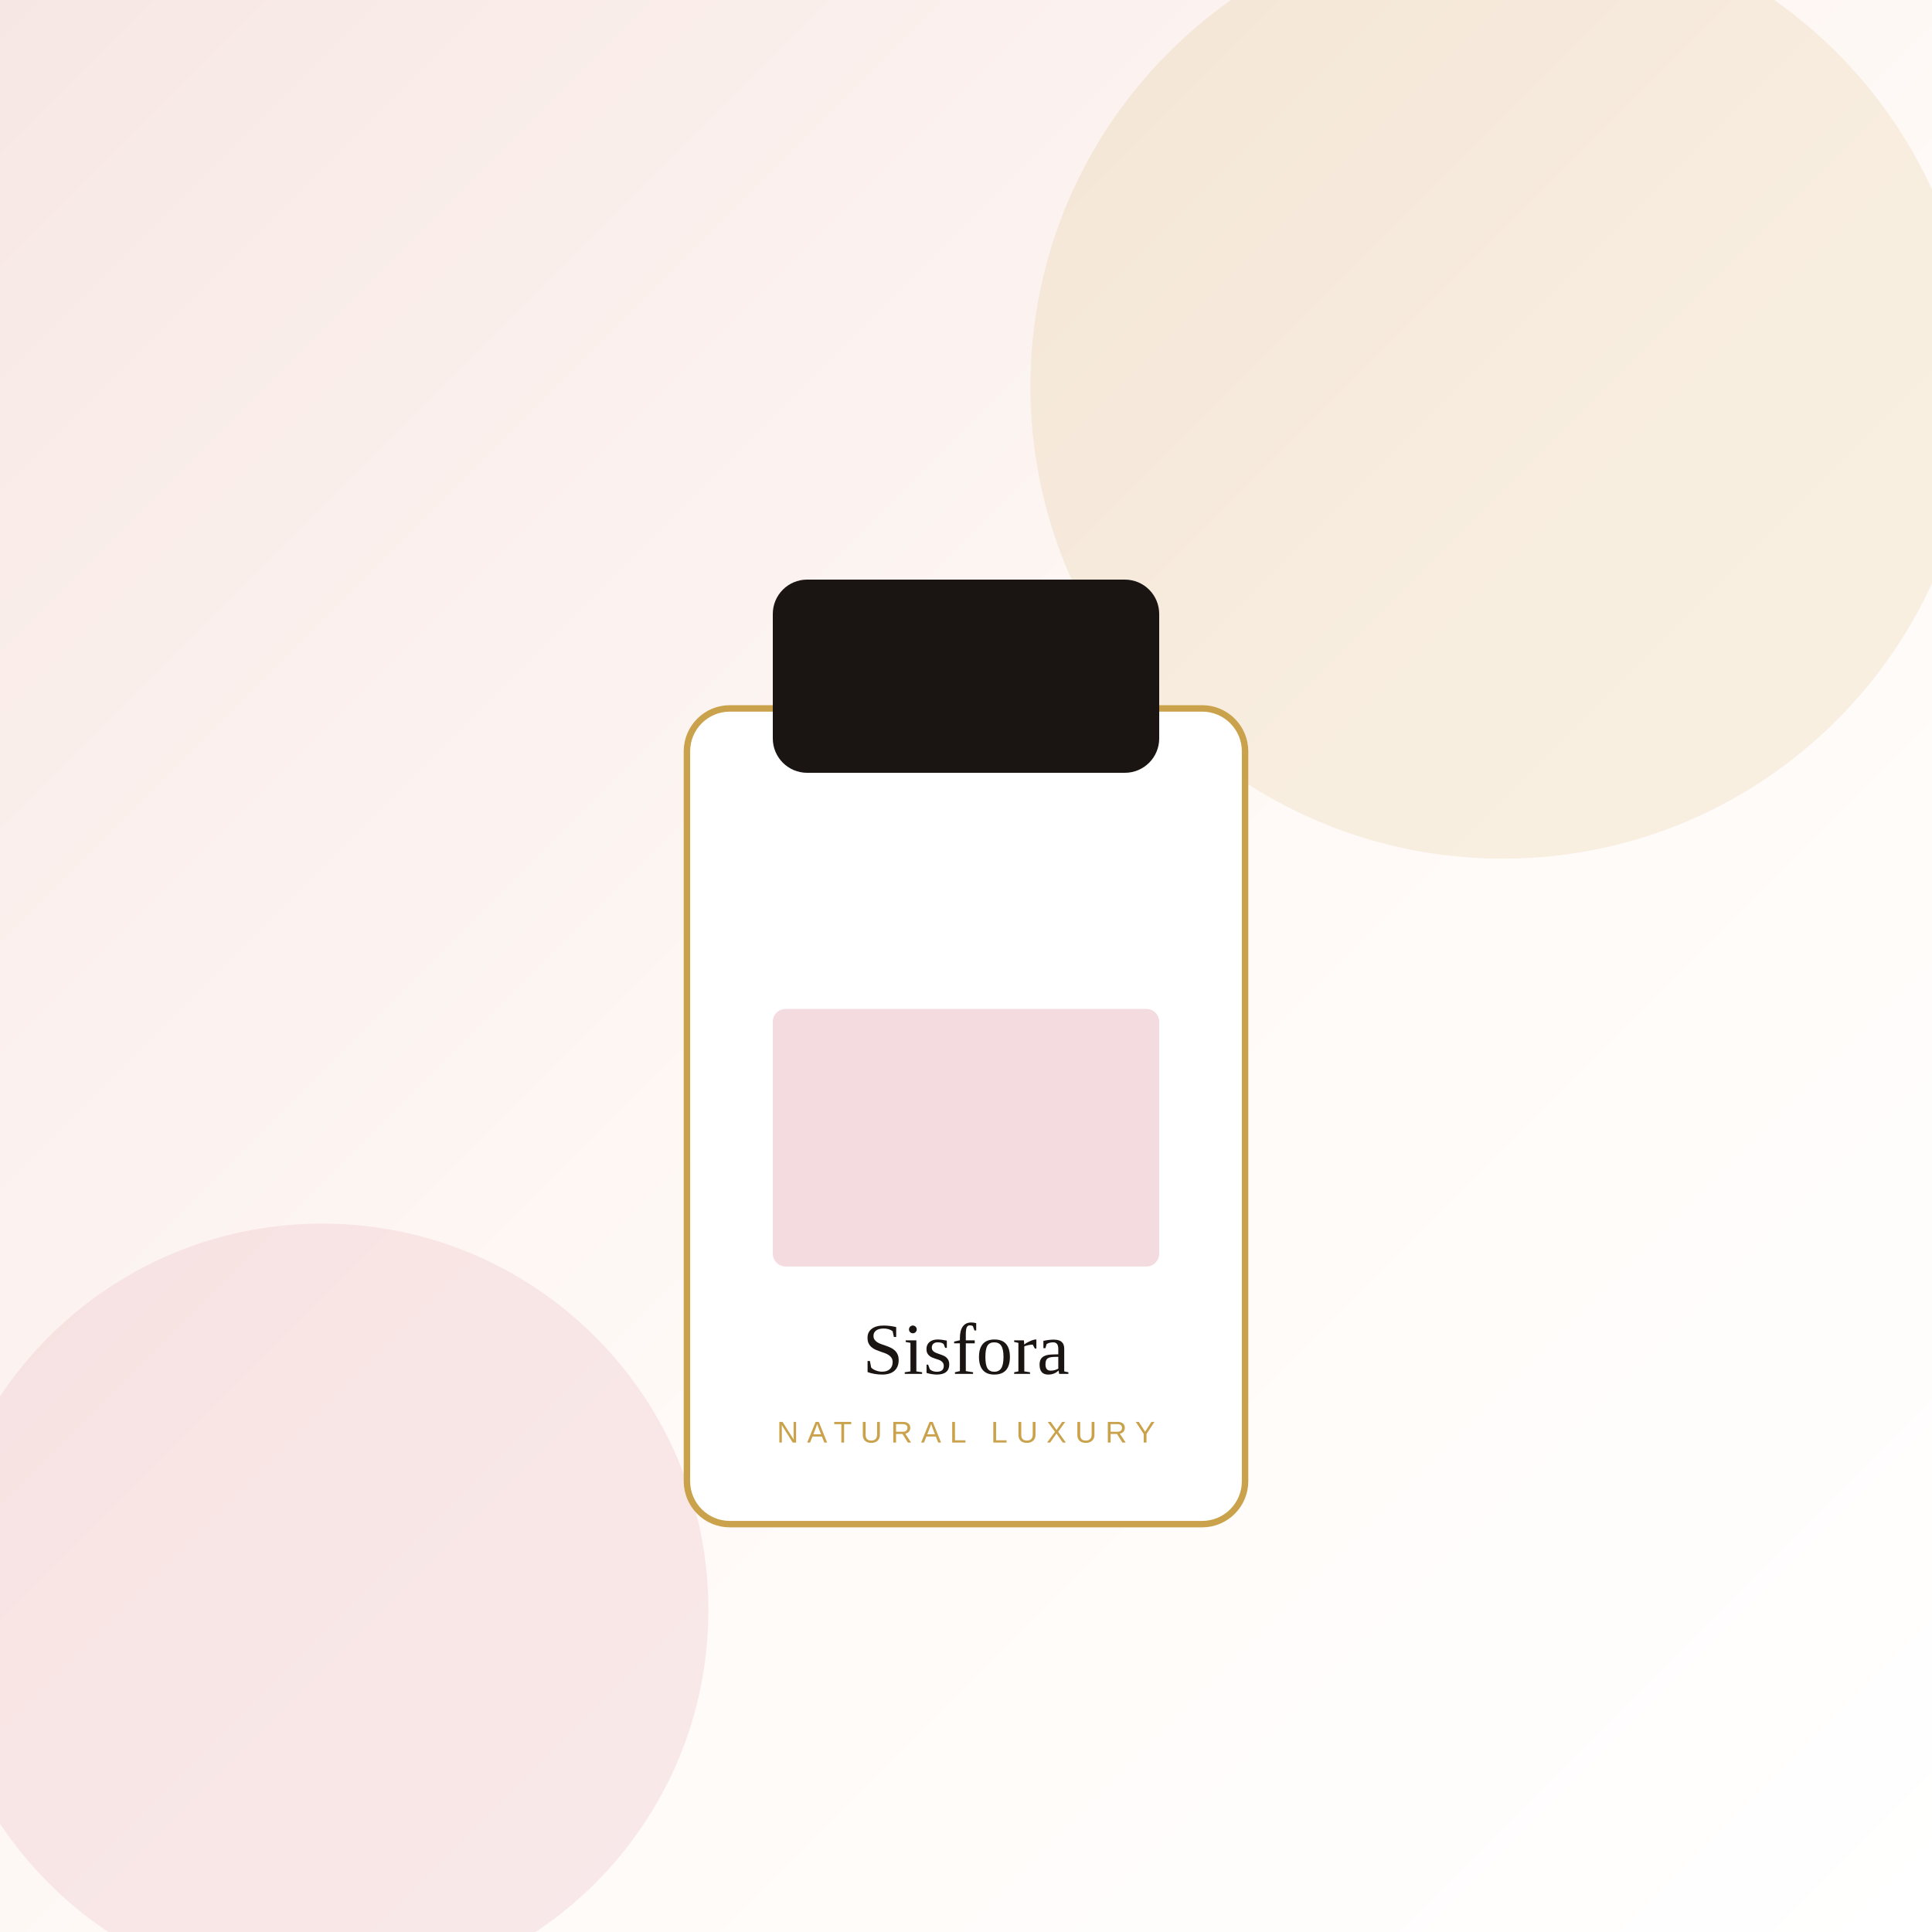
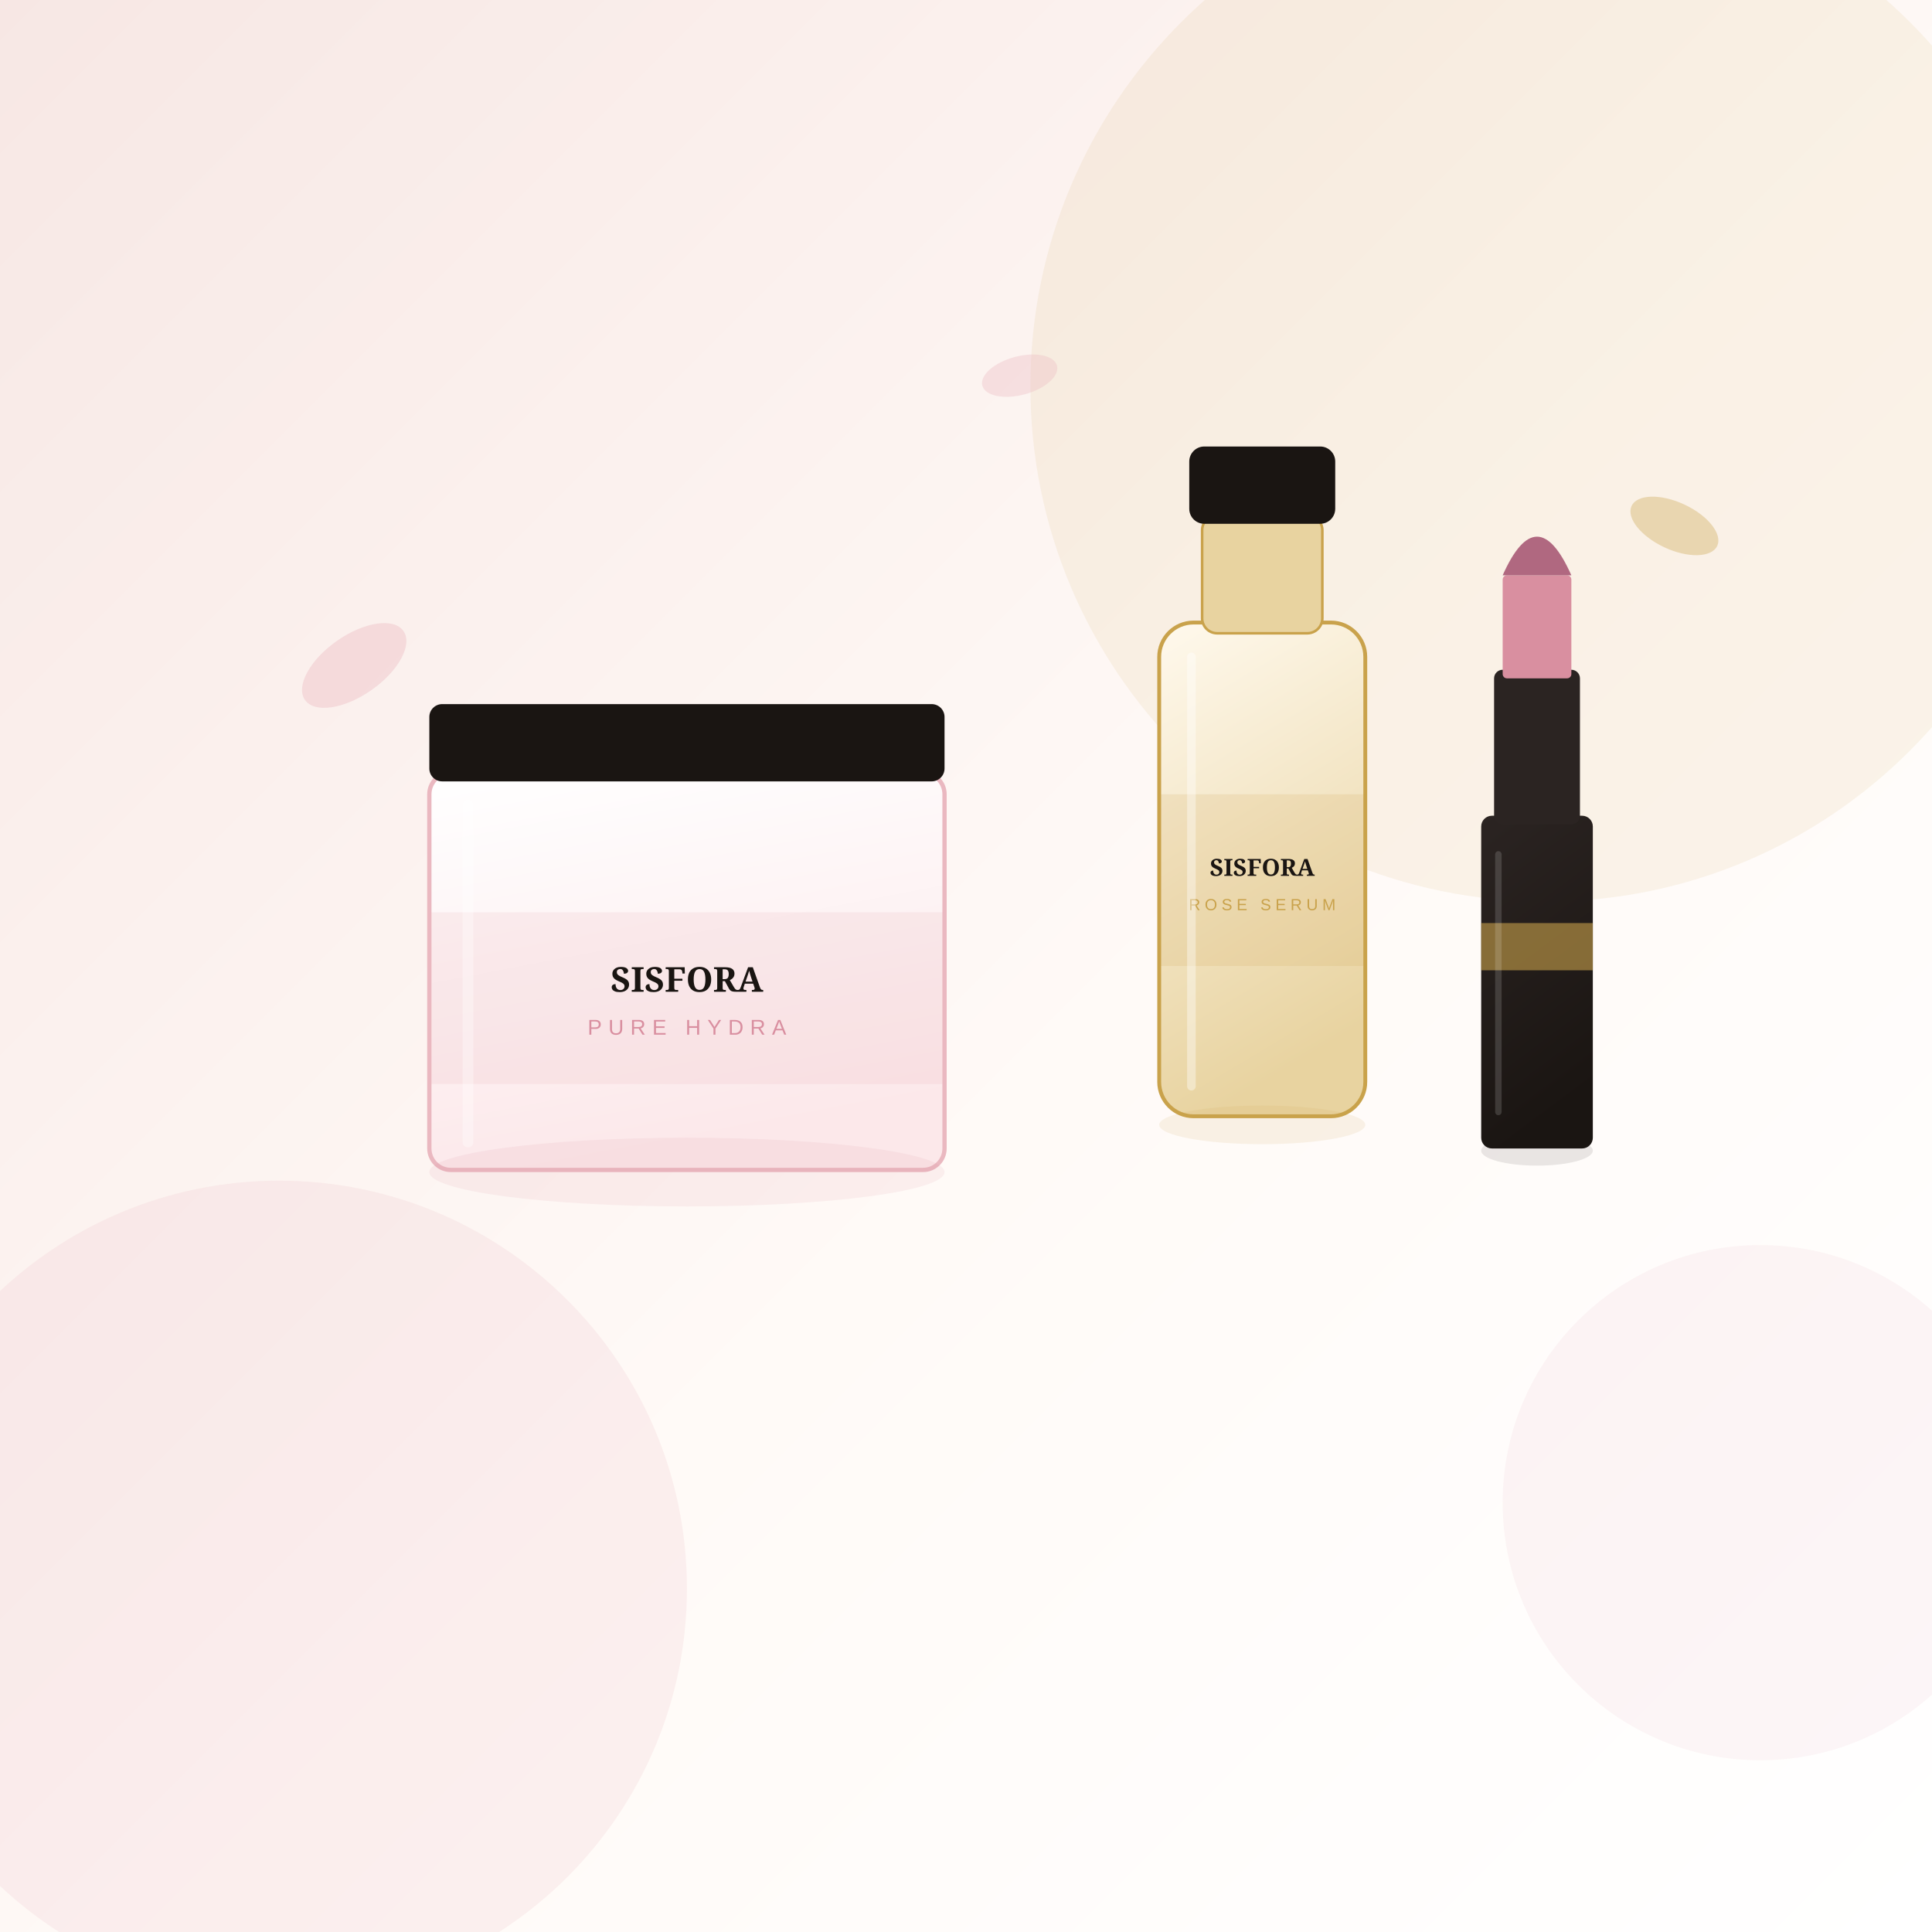
<svg xmlns="http://www.w3.org/2000/svg" width="900" height="900" viewBox="0 0 900 900">
  <defs>
-     <linearGradient id="hg" x1="0" y1="0" x2="1" y2="1">
+     <linearGradient id="hbg" x1="0" y1="0" x2="1" y2="1">
      <stop offset="0%" stop-color="#f7e7e4" />
      <stop offset="55%" stop-color="#fffaf7" />
      <stop offset="100%" stop-color="#ffffff" />
    </linearGradient>
+     <linearGradient id="hjar" x1="0" y1="0" x2="0.25" y2="1">
+       <stop offset="0%" stop-color="#ffffff" />
+       <stop offset="100%" stop-color="#fce8ea" />
+     </linearGradient>
+     <linearGradient id="hser" x1="0" y1="0" x2="0.25" y2="1">
+       <stop offset="0%" stop-color="#fff9ed" />
+       <stop offset="100%" stop-color="#e8d3a0" />
+     </linearGradient>
+     <linearGradient id="hlip" x1="0" y1="0" x2="0.25" y2="1">
+       <stop offset="0%" stop-color="#2b2422" />
+       <stop offset="100%" stop-color="#1a1512" />
+     </linearGradient>
  </defs>
-   <rect width="900" height="900" fill="url(#hg)" />
-   <circle cx="700" cy="180" r="220" fill="#c9a24b" opacity="0.14" />
-   <circle cx="150" cy="750" r="180" fill="#eab8c0" opacity="0.28" />
-   <rect x="320" y="330" width="260" height="380" rx="20" fill="#ffffff" stroke="#c9a24b" stroke-width="3" />
-   <rect x="360" y="270" width="180" height="90" rx="16" fill="#1a1512" />
-   <rect x="360" y="470" width="180" height="120" rx="6" fill="#eab8c0" opacity="0.5" />
-   <text x="450" y="640" font-family="Georgia, 'Times New Roman', serif" font-size="34" fill="#1a1512" text-anchor="middle">Sisfora</text>
-   <text x="450" y="672" font-family="Arial, sans-serif" font-size="14" letter-spacing="4" fill="#c9a24b" text-anchor="middle">NATURAL LUXURY</text>
+   <rect width="900" height="900" fill="url(#hbg)" />
+   <circle cx="720" cy="180" r="240" fill="#c9a24b" opacity="0.1" />
+   <circle cx="130" cy="740" r="190" fill="#eab8c0" opacity="0.18" />
+   <circle cx="820" cy="700" r="120" fill="#d98fa0" opacity="0.08" />
+   <rect x="200" y="360" width="240" height="185" rx="10" fill="url(#hjar)" stroke="#eab8c0" stroke-width="2" />
+   <rect x="200" y="425" width="240" height="80" rx="0" fill="#eab8c0" opacity="0.2" />
+   <text x="320" y="462" font-family="Georgia,serif" font-size="16" fill="#1a1512" text-anchor="middle" font-weight="bold">SISFORA</text>
+   <text x="320" y="482" font-family="Arial,sans-serif" font-size="10" letter-spacing="3" fill="#d98fa0" text-anchor="middle">PURE HYDRA</text>
+   <rect x="200" y="328" width="240" height="36" rx="6" fill="#1a1512" />
+   <line x1="218" y1="375" x2="218" y2="532" stroke="white" stroke-width="5" stroke-linecap="round" opacity="0.32" />
+   <ellipse cx="320" cy="546" rx="120" ry="16" fill="#d98fa0" opacity="0.12" />
+   <rect x="540" y="290" width="96" height="230" rx="16" fill="url(#hser)" stroke="#c9a24b" stroke-width="1.8" />
+   <rect x="540" y="370" width="96" height="80" rx="0" fill="#c9a24b" opacity="0.16" />
+   <text x="588" y="408" font-family="Georgia,serif" font-size="11" fill="#1a1512" text-anchor="middle" font-weight="bold">SISFORA</text>
+   <text x="588" y="424" font-family="Arial,sans-serif" font-size="7.5" letter-spacing="2" fill="#c9a24b" text-anchor="middle">ROSE SERUM</text>
+   <rect x="560" y="240" width="56" height="55" rx="7" fill="#e8d3a0" stroke="#c9a24b" stroke-width="1.2" />
+   <rect x="554" y="208" width="68" height="36" rx="7" fill="#1a1512" />
+   <line x1="555" y1="306" x2="555" y2="506" stroke="white" stroke-width="4" stroke-linecap="round" opacity="0.38" />
+   <ellipse cx="588" cy="524" rx="48" ry="9" fill="#c9a24b" opacity="0.12" />
+   <rect x="690" y="380" width="52" height="155" rx="5" fill="url(#hlip)" />
+   <rect x="690" y="430" width="52" height="22" rx="0" fill="#c9a24b" opacity="0.6" />
+   <rect x="696" y="312" width="40" height="72" rx="4" fill="#2b2422" />
+   <rect x="700" y="268" width="32" height="48" rx="2" fill="#d98fa0" />
+   <path d="M700 268 Q716 232 732 268" fill="#b06880" />
+   <line x1="698" y1="398" x2="698" y2="518" stroke="white" stroke-width="3" stroke-linecap="round" opacity="0.15" />
+   <ellipse cx="716" cy="536" rx="26" ry="7" fill="#1a1512" opacity="0.1" />
+   <ellipse cx="165" cy="310" rx="28" ry="14" fill="#eab8c0" opacity="0.4" transform="rotate(-35 165 310)" />
+   <ellipse cx="780" cy="245" rx="22" ry="11" fill="#c9a24b" opacity="0.35" transform="rotate(25 780 245)" />
+   <ellipse cx="475" cy="175" rx="18" ry="9" fill="#eab8c0" opacity="0.35" transform="rotate(-15 475 175)" />
</svg>
